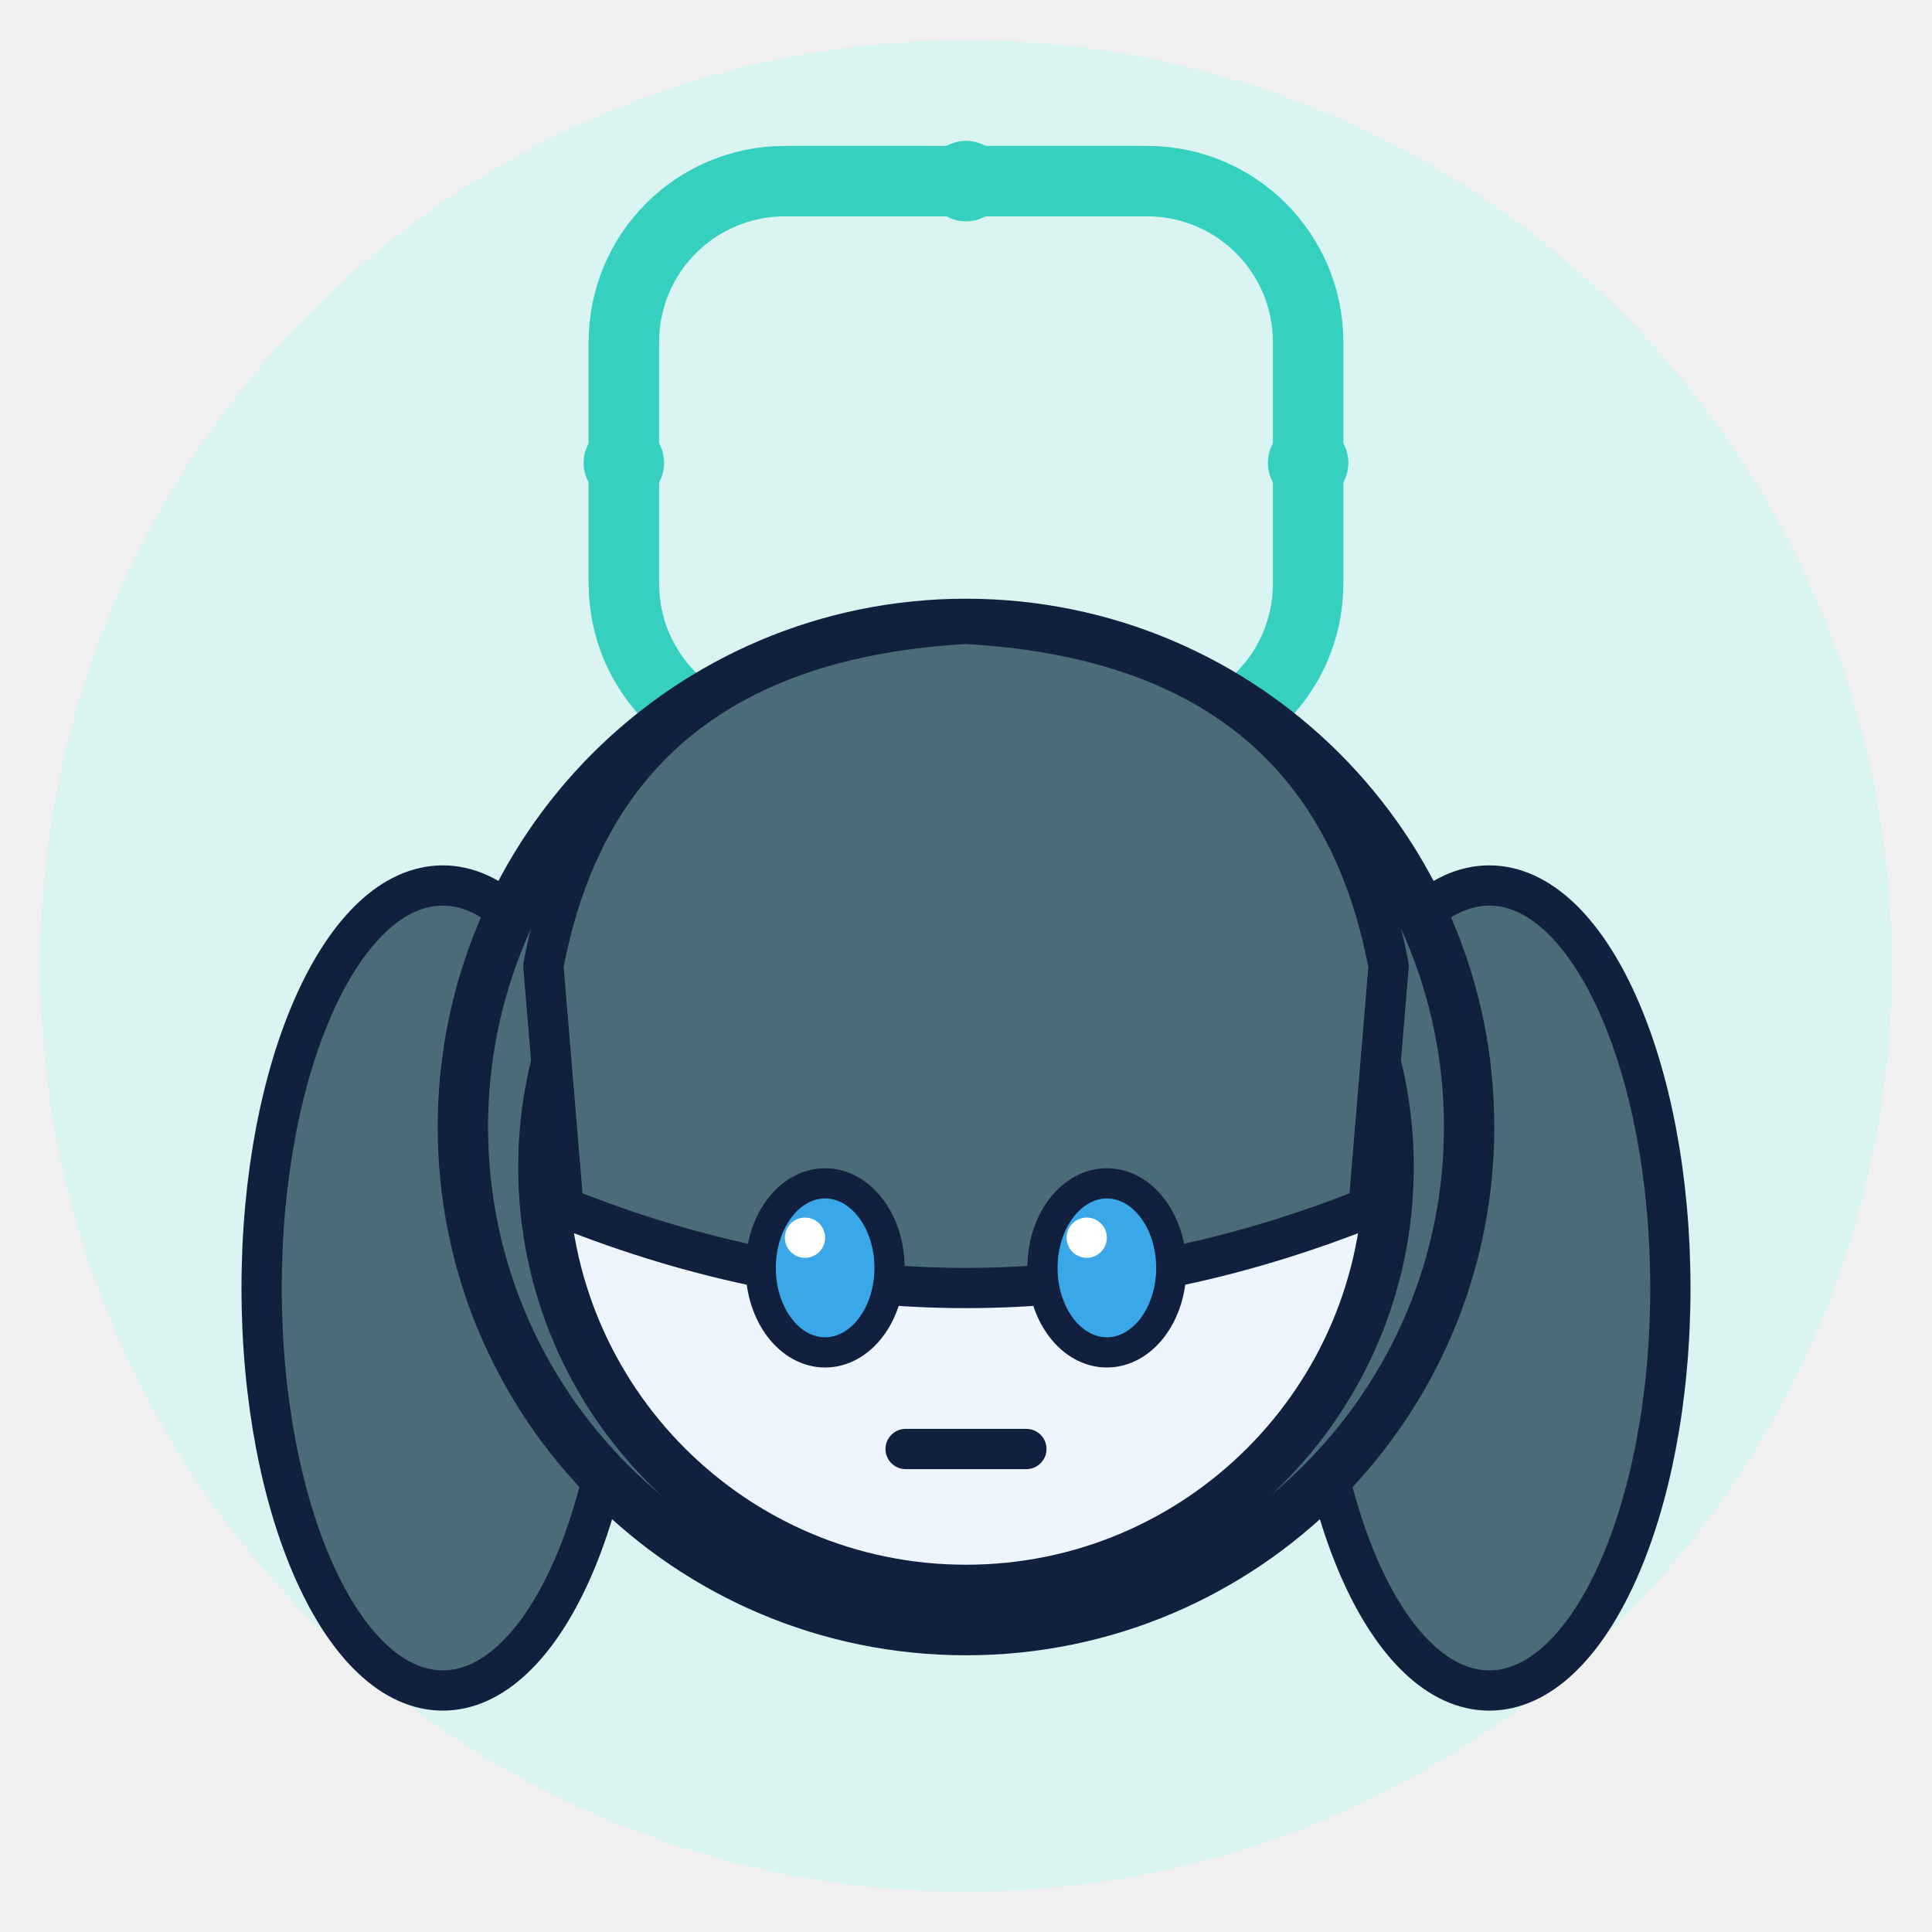
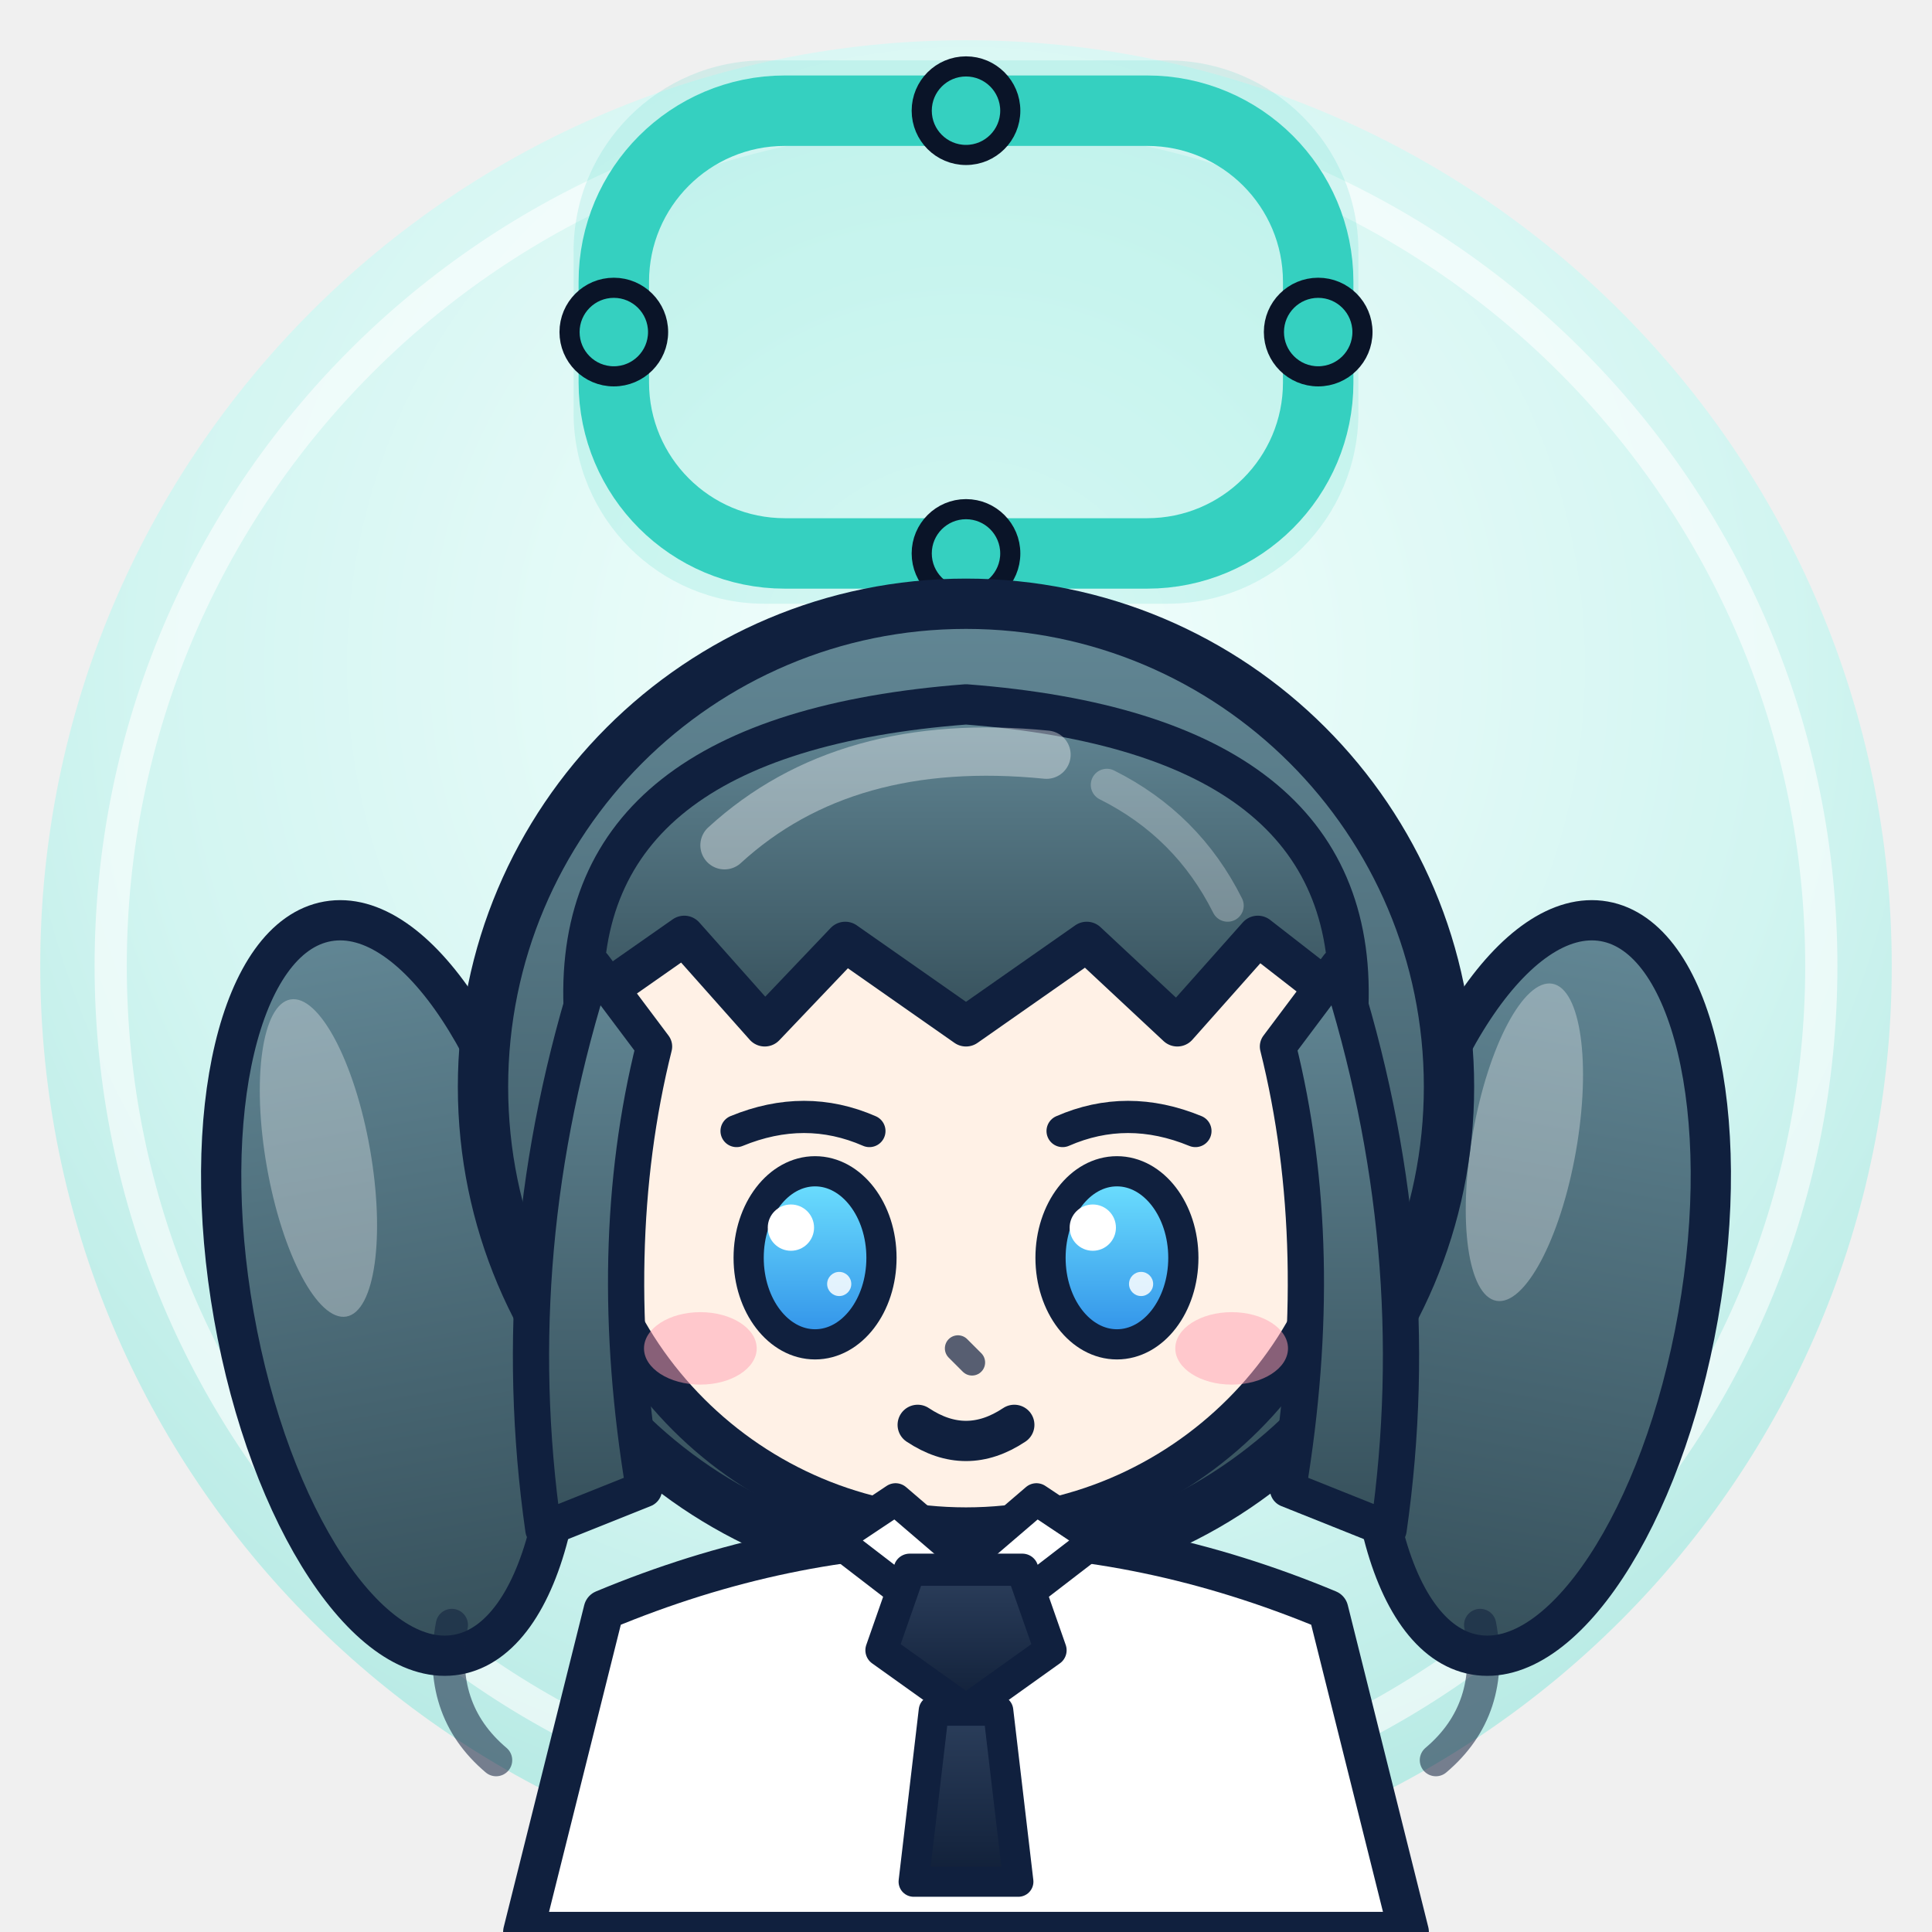
<svg xmlns="http://www.w3.org/2000/svg" width="96" height="96" viewBox="0 0 96 96">
+   <defs>
+     <radialGradient id="alBg" cx="50%" cy="34%" r="80%">
+       <stop offset="0%" stop-color="#f4fffd" />
+       <stop offset="55%" stop-color="#d2f5f1" />
+       <stop offset="100%" stop-color="#a4e2db" />
+     </radialGradient>
+     <linearGradient id="alHair" x1="0" y1="0" x2="0" y2="1">
+       <stop offset="0%" stop-color="#628795" />
+       <stop offset="100%" stop-color="#36505b" />
+     </linearGradient>
+     <linearGradient id="alEye" x1="0" y1="0" x2="0" y2="1">
+       <stop offset="0%" stop-color="#6fe3ff" />
+       <stop offset="100%" stop-color="#2f8fe8" />
+     </linearGradient>
+     <linearGradient id="alTie" x1="0" y1="0" x2="0" y2="1">
+       <stop offset="0%" stop-color="#2c3f5c" />
+       <stop offset="100%" stop-color="#101f38" />
+     </linearGradient>
+   </defs>
  <g stroke-linejoin="round" stroke-linecap="round">
-     <circle cx="48" cy="48" r="46" fill="#d9f4f1" />
-     <rect x="31" y="9" width="34" height="28" rx="8" fill="none" stroke="#35d0c0" stroke-width="3.5" />
-     <g fill="#35d0c0">
-       <circle cx="48" cy="9" r="2" />
-       <circle cx="48" cy="37" r="2" />
-       <circle cx="31" cy="23" r="2" />
-       <circle cx="65" cy="23" r="2" />
+     <circle cx="48" cy="48" r="46" fill="url(#alBg)" />
+     <circle cx="48" cy="48" r="42.5" fill="none" stroke="#ffffff" stroke-width="1.6" opacity=".6" />
+     <rect x="28.5" y="3" width="39" height="27" rx="9.5" fill="#35d0c0" opacity=".16" />
+     <rect x="30.5" y="5.5" width="35" height="22" rx="8.5" fill="none" stroke="#35d0c0" stroke-width="3.5" />
+     <g fill="#35d0c0" stroke="#0a1428" stroke-width="1">
+       <circle cx="48" cy="5.5" r="2.2" />
+       <circle cx="48" cy="27.5" r="2.2" />
+       <circle cx="30.5" cy="16.5" r="2.2" />
+       <circle cx="65.5" cy="16.5" r="2.2" />
    </g>
-     <ellipse cx="22" cy="64" rx="9" ry="20" fill="#4a6b78" stroke="#10203e" stroke-width="2" />
-     <ellipse cx="74" cy="64" rx="9" ry="20" fill="#4a6b78" stroke="#10203e" stroke-width="2" />
-     <circle cx="48" cy="56" r="25" fill="#4a6b78" stroke="#10203e" stroke-width="2.5" />
-     <circle cx="48" cy="58" r="21" fill="#eef5ff" stroke="#10203e" stroke-width="2.5" />
-     <path d="M 27,48 Q 30,32 48,31 Q 66,32 69,48 L 68,60 Q 58,64 48,64 Q 38,64 28,60 Z" fill="#4a6b78" stroke="#10203e" stroke-width="2" />
-     <g>
-       <ellipse cx="41" cy="63" rx="3.2" ry="4.2" fill="#3aa7e8" stroke="#10203e" stroke-width="1.5" />
-       <ellipse cx="55" cy="63" rx="3.2" ry="4.2" fill="#3aa7e8" stroke="#10203e" stroke-width="1.5" />
-       <circle cx="40" cy="61.5" r="1" fill="#ffffff" />
-       <circle cx="54" cy="61.5" r="1" fill="#ffffff" />
+     <g transform="rotate(-10 19.5 64)">
+       <ellipse cx="19.5" cy="64" rx="8" ry="18.5" fill="url(#alHair)" stroke="#10203e" stroke-width="2" />
+       <ellipse cx="17" cy="57" rx="2.6" ry="8" fill="#ffffff" opacity=".32" />
+       <path d="M 19.5,81 Q 18,85 20.5,88" fill="none" stroke="#10203e" stroke-width="1.6" opacity=".55" />
    </g>
-     <path d="M 45,72 L 51,72" fill="none" stroke="#10203e" stroke-width="2" />
+     <g transform="rotate(10 76.5 64)">
+       <ellipse cx="76.5" cy="64" rx="8" ry="18.5" fill="url(#alHair)" stroke="#10203e" stroke-width="2" />
+       <ellipse cx="74.5" cy="57" rx="2.6" ry="8" fill="#ffffff" opacity=".32" />
+       <path d="M 76.5,81 Q 78,85 75.5,88" fill="none" stroke="#10203e" stroke-width="1.6" opacity=".55" />
+     </g>
+     <circle cx="48" cy="54" r="24" fill="url(#alHair)" stroke="#10203e" stroke-width="2.5" />
+     <circle cx="48" cy="56.5" r="19.5" fill="#fff1e6" stroke="#10203e" stroke-width="2.2" />
+     <path d="M 29,50 Q 28.5,36.5 48,35 Q 67.5,36.5 67,50 L 62.5,46.5 L 58.5,51 L 54,46.8 L 48,51 L 42,46.8 L 38,51 L 34,46.5 Z" fill="url(#alHair)" stroke="#10203e" stroke-width="2" />
+     <path d="M 36,42 Q 42,36.5 52,37.5" fill="none" stroke="#ffffff" stroke-width="2.4" opacity=".38" />
+     <path d="M 55,39 Q 59,41 61,45" fill="none" stroke="#ffffff" stroke-width="1.6" opacity=".28" />
+     <path d="M 29.5,48 Q 25,62 27,76 L 32,74 Q 30,62 32.5,52 Z" fill="url(#alHair)" stroke="#10203e" stroke-width="1.8" />
+     <path d="M 66.5,48 Q 71,62 69,76 L 64,74 Q 66,62 63.5,52 Z" fill="url(#alHair)" stroke="#10203e" stroke-width="1.8" />
+     <path d="M 36.6,56.2 Q 40,54.8 43.2,56.2" fill="none" stroke="#10203e" stroke-width="1.6" />
+     <path d="M 52.8,56.2 Q 56,54.8 59.4,56.2" fill="none" stroke="#10203e" stroke-width="1.6" />
+     <ellipse cx="40.5" cy="62.5" rx="3.3" ry="4.3" fill="url(#alEye)" stroke="#10203e" stroke-width="1.5" />
+     <ellipse cx="55.5" cy="62.5" rx="3.3" ry="4.3" fill="url(#alEye)" stroke="#10203e" stroke-width="1.5" />
+     <circle cx="39.3" cy="61" r="1.15" fill="#ffffff" />
+     <circle cx="41.7" cy="63.8" r=".6" fill="#ffffff" opacity=".85" />
+     <circle cx="54.3" cy="61" r="1.15" fill="#ffffff" />
+     <circle cx="56.7" cy="63.8" r=".6" fill="#ffffff" opacity=".85" />
+     <path d="M 47.6,67 L 48.3,67.7" fill="none" stroke="#10203e" stroke-width="1.3" opacity=".7" />
+     <path d="M 45.6,70.8 Q 48,72.4 50.4,70.8" fill="none" stroke="#10203e" stroke-width="2" />
+     <ellipse cx="34.8" cy="67" rx="2.8" ry="1.8" fill="#ff9fb2" opacity=".5" />
+     <ellipse cx="61.2" cy="67" rx="2.8" ry="1.8" fill="#ff9fb2" opacity=".5" />
+     <path d="M 30,80 Q 48,72.5 66,80 L 70,96 L 26,96 Z" fill="#ffffff" stroke="#10203e" stroke-width="2" />
+     <path d="M 41.5,76.5 L 48,81.5 L 54.5,76.5 L 51.5,74.5 L 48,77.5 L 44.5,74.5 Z" fill="#ffffff" stroke="#10203e" stroke-width="1.6" />
+     <path d="M 45.2,78 L 50.8,78 L 52.2,82 L 48,85 L 43.8,82 Z" fill="url(#alTie)" stroke="#10203e" stroke-width="1.6" />
+     <path d="M 46.4,85 L 49.6,85 L 50.6,93.5 L 45.4,93.5 Z" fill="url(#alTie)" stroke="#10203e" stroke-width="1.5" />
  </g>
</svg>
